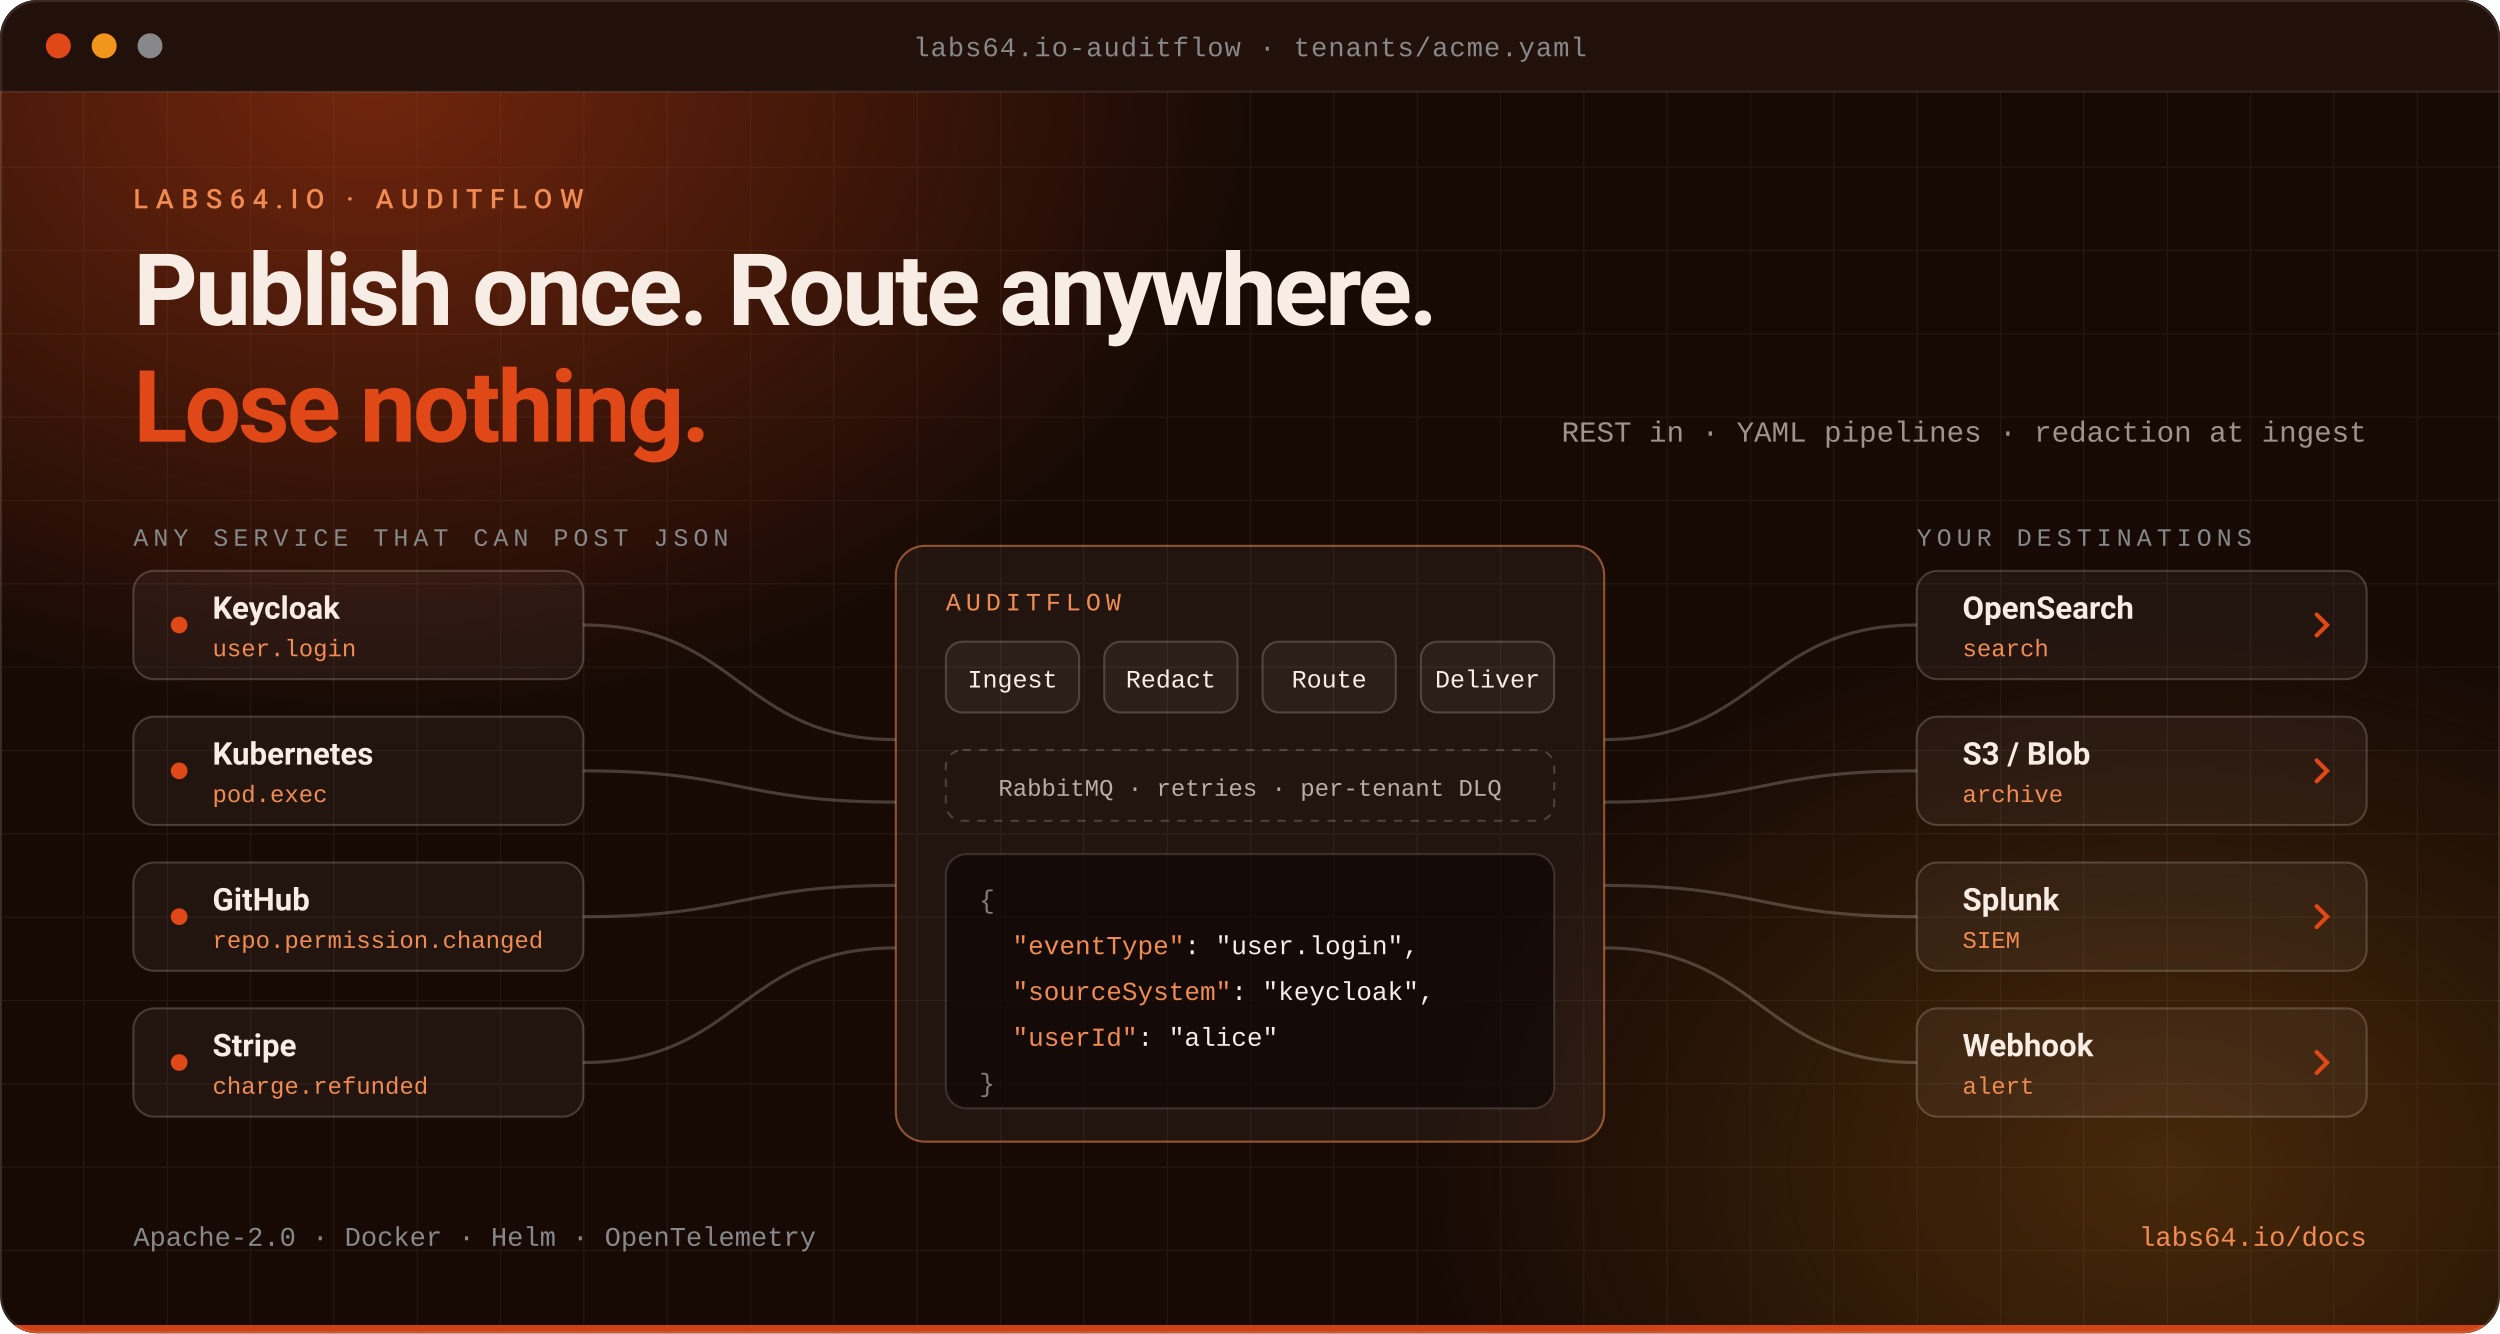
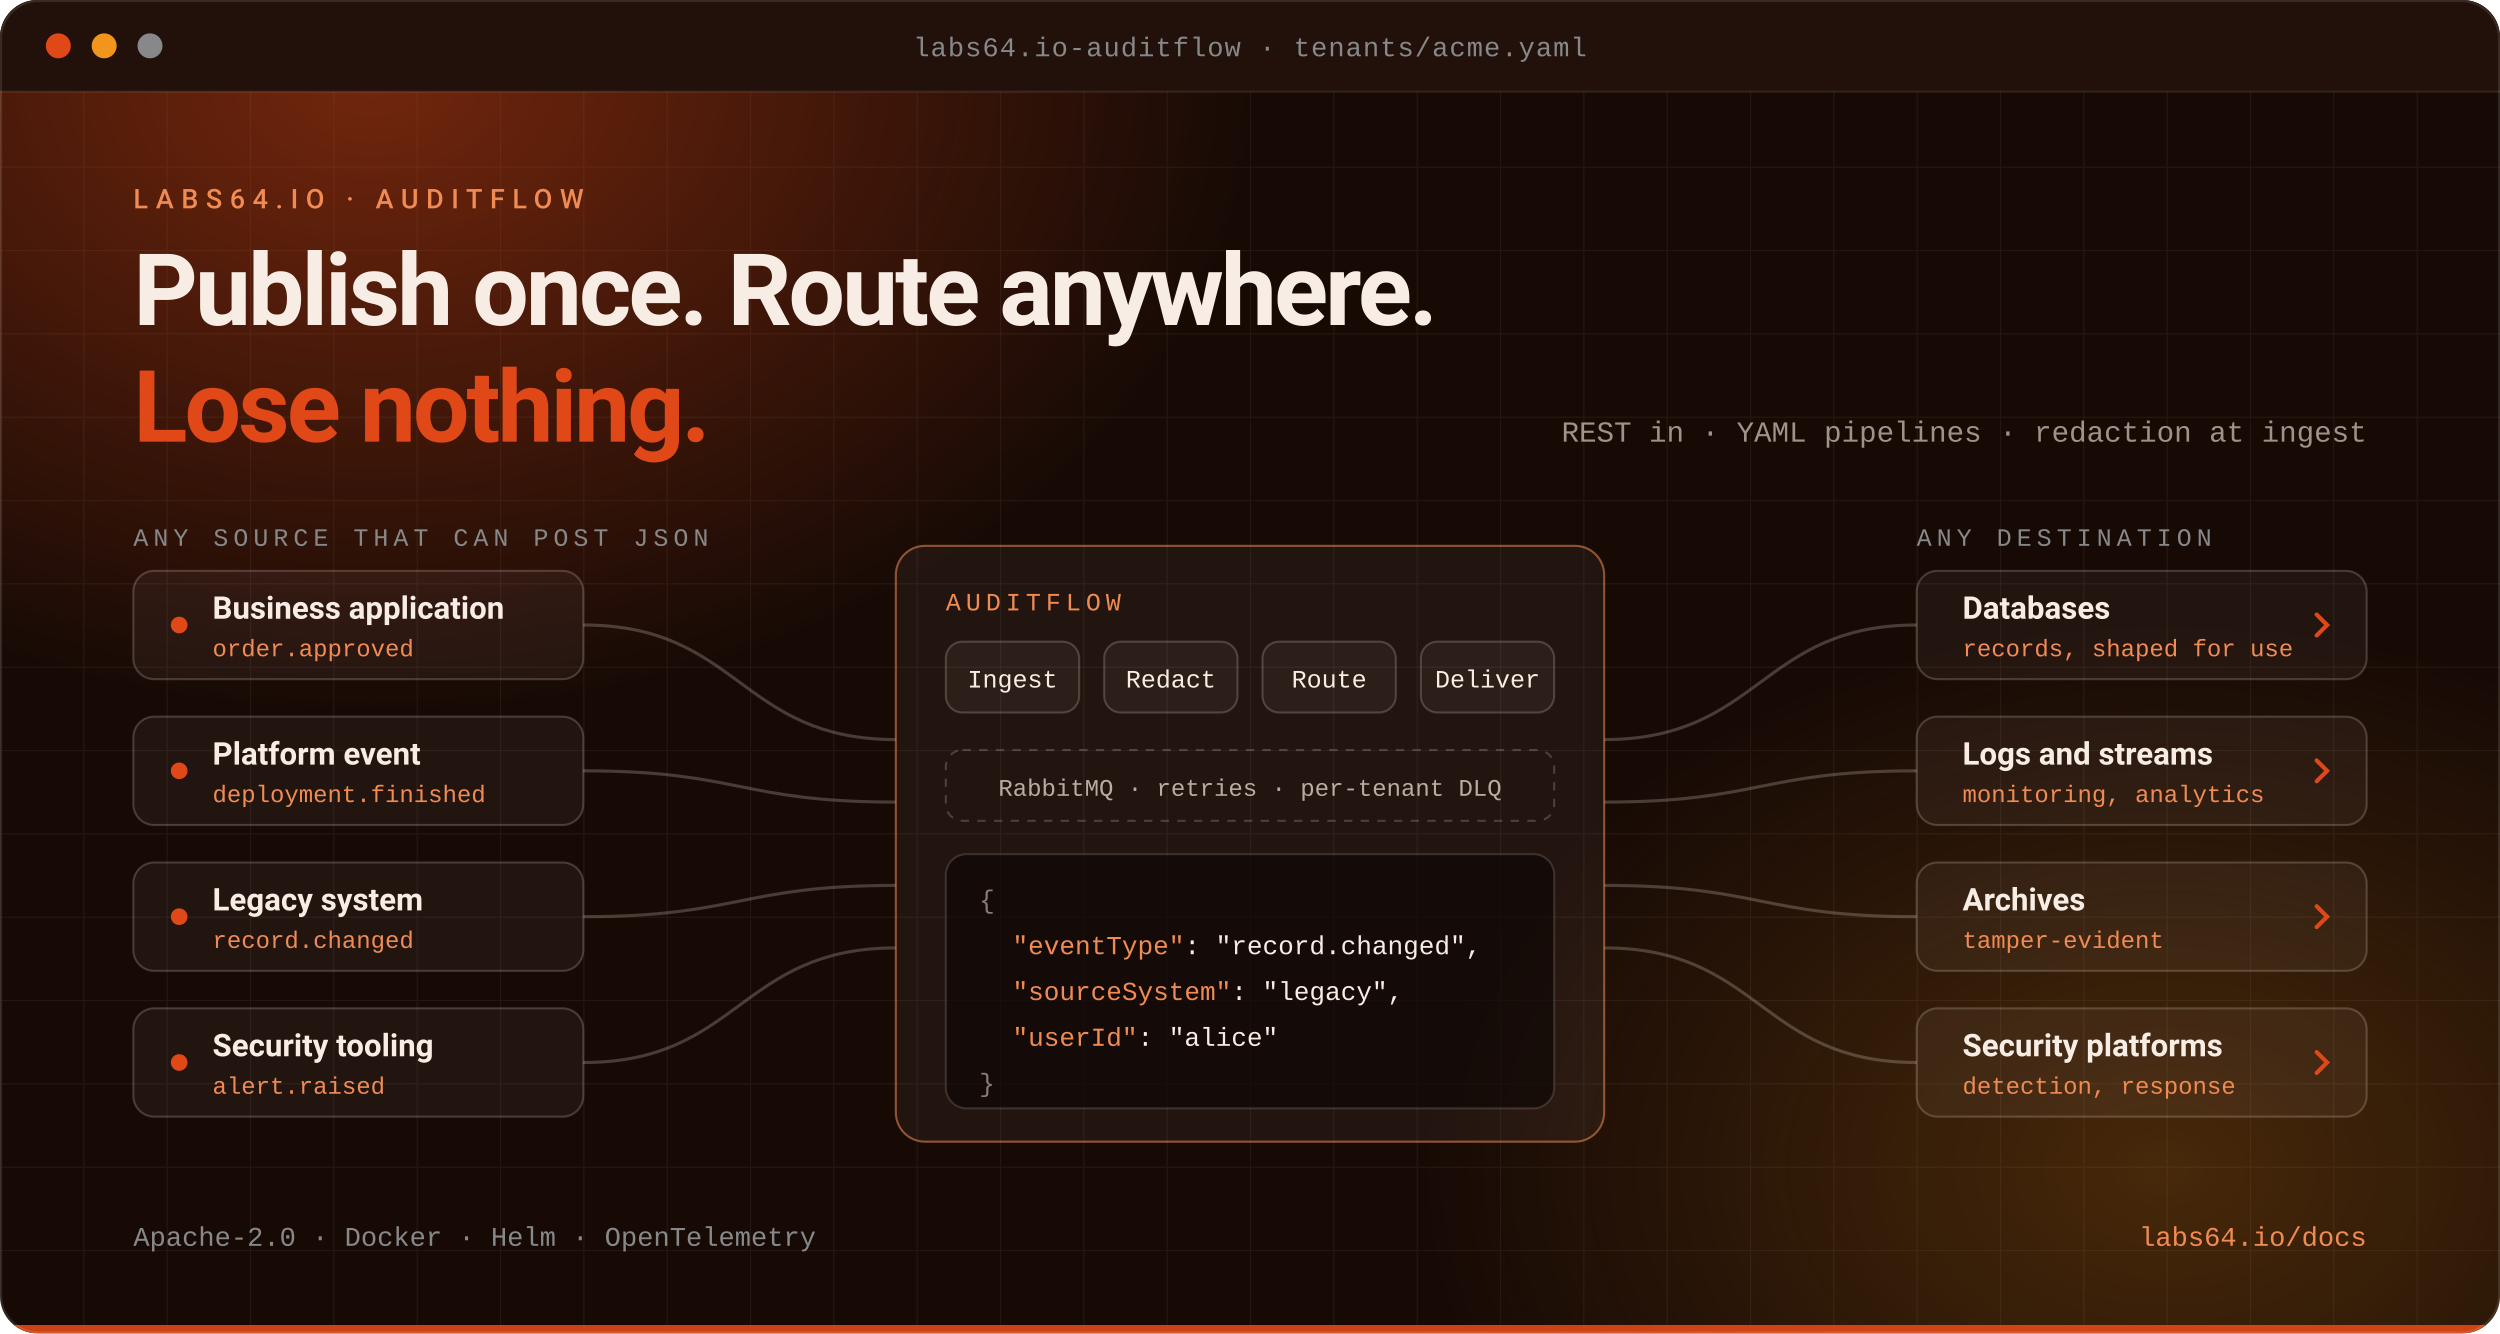
<svg xmlns="http://www.w3.org/2000/svg" viewBox="0 0 1200 640" width="1200" height="640" role="img" aria-labelledby="t d">
  <defs>
    <radialGradient id="g1" cx="0.5" cy="0.5" r="0.5">
      <stop offset="0" stop-color="#E14817" stop-opacity=".45" />
      <stop offset="1" stop-color="#E14817" stop-opacity="0" />
    </radialGradient>
    <radialGradient id="g2" cx="0.5" cy="0.5" r="0.5">
      <stop offset="0" stop-color="#F2951C" stop-opacity=".22" />
      <stop offset="1" stop-color="#F2951C" stop-opacity="0" />
    </radialGradient>
    <pattern id="grid" width="40" height="40" patternUnits="userSpaceOnUse">
      <path d="M40 0H0V40" fill="none" stroke="#F8EDE5" stroke-opacity=".06" />
    </pattern>
    <filter id="glow" x="-200%" y="-200%" width="500%" height="500%">
      <feGaussianBlur stdDeviation="3" result="b" />
      <feMerge>
        <feMergeNode in="b" />
        <feMergeNode in="SourceGraphic" />
      </feMerge>
    </filter>
    <clipPath id="win">
      <rect width="1200" height="640" rx="18" />
    </clipPath>
    <path id="pi0" d="M280,300 C355,300 355,355 430,355" />
    <path id="pi1" d="M280,370 C355,370 355,385 430,385" />
    <path id="pi2" d="M280,440 C355,440 355,425 430,425" />
    <path id="pi3" d="M280,510 C355,510 355,455 430,455" />
    <path id="po0" d="M770,355 C845,355 845,300 920,300" />
    <path id="po1" d="M770,385 C845,385 845,370 920,370" />
    <path id="po2" d="M770,425 C845,425 845,440 920,440" />
    <path id="po3" d="M770,455 C845,455 845,510 920,510" />
    <style>
    .sans{font-family:Roboto,-apple-system,'Segoe UI',Helvetica,Arial,sans-serif}
    .mono{font-family:ui-monospace,SFMono-Regular,Menlo,Consolas,'Liberation Mono',monospace}
    @media (prefers-reduced-motion: reduce){ animate, animateMotion{display:none} }
  </style>
  </defs>
  <g clip-path="url(#win)">
    <rect width="1200" height="640" fill="#170A05" />
    <rect width="1200" height="640" fill="url(#grid)" />
    <ellipse cx="180" cy="40" rx="420" ry="300" fill="url(#g1)" />
    <ellipse cx="1040" cy="560" rx="360" ry="260" fill="url(#g2)" />
    <rect width="1200" height="44" fill="#22100A" />
    <line x1="0" y1="44" x2="1200" y2="44" stroke="#F8EDE5" stroke-opacity=".1" />
    <circle cx="28" cy="22" r="6" fill="#E14817" />
    <circle cx="50" cy="22" r="6" fill="#F2951C" />
    <circle cx="72" cy="22" r="6" fill="#87888A" />
    <text x="600" y="27" text-anchor="middle" class="mono" font-size="13" fill="#87888A" letter-spacing=".5">labs64.io-auditflow · tenants/acme.yaml</text>
    <text x="64" y="100" class="sans" font-size="13" font-weight="500" letter-spacing="3.6" fill="#F08B53">LABS64.IO  ·  AUDITFLOW</text>
    <text x="64" y="156" class="sans" font-size="48" font-weight="700" letter-spacing="-1.4" fill="#F8EDE5">Publish once. Route anywhere.</text>
    <text x="64" y="212" class="sans" font-size="48" font-weight="700" letter-spacing="-1.4" fill="#E14817">Lose nothing.</text>
    <text x="1136" y="212" text-anchor="end" class="mono" font-size="14" fill="#F8EDE5" fill-opacity=".6">REST in  ·  YAML pipelines  ·  redaction at ingest</text>
    <use href="#pi0" fill="none" stroke="#F8EDE5" stroke-opacity=".22" stroke-width="1.5" />
    <use href="#pi1" fill="none" stroke="#F8EDE5" stroke-opacity=".22" stroke-width="1.5" />
    <use href="#pi2" fill="none" stroke="#F8EDE5" stroke-opacity=".22" stroke-width="1.5" />
    <use href="#pi3" fill="none" stroke="#F8EDE5" stroke-opacity=".22" stroke-width="1.5" />
    <use href="#po0" fill="none" stroke="#F8EDE5" stroke-opacity=".22" stroke-width="1.5" />
    <use href="#po1" fill="none" stroke="#F8EDE5" stroke-opacity=".22" stroke-width="1.5" />
    <use href="#po2" fill="none" stroke="#F8EDE5" stroke-opacity=".22" stroke-width="1.5" />
    <use href="#po3" fill="none" stroke="#F8EDE5" stroke-opacity=".22" stroke-width="1.5" />
-     <text x="64" y="262" class="mono" font-size="12" letter-spacing="2.4" fill="#87888A">ANY SERVICE THAT CAN POST JSON</text>
+     <text x="64" y="262" class="mono" font-size="12" letter-spacing="2.4" fill="#87888A">ANY SOURCE THAT CAN POST JSON</text>
    <rect x="64" y="274" width="216" height="52" rx="10" fill="#F8EDE5" fill-opacity=".05" stroke="#F8EDE5" stroke-opacity=".2" />
    <circle cx="86" cy="300" r="4" fill="#E14817" />
-     <text x="102" y="297" class="sans" font-size="15" font-weight="700" fill="#F8EDE5">Keycloak</text>
-     <text x="102" y="315" class="mono" font-size="11.5" fill="#F08B53">user.login</text>
+     <text x="102" y="297" class="sans" font-size="15" font-weight="700" fill="#F8EDE5">Business application</text>
+     <text x="102" y="315" class="mono" font-size="11.5" fill="#F08B53">order.approved</text>
    <rect x="64" y="274" width="216" height="52" rx="10" fill="none" stroke="#E14817" stroke-width="2" opacity="0">
      <animate attributeName="opacity" dur="6.0s" begin="0.0s" repeatCount="indefinite" values="0;1;0;0" keyTimes="0;0.05;0.15;1" />
    </rect>
    <rect x="64" y="344" width="216" height="52" rx="10" fill="#F8EDE5" fill-opacity=".05" stroke="#F8EDE5" stroke-opacity=".2" />
    <circle cx="86" cy="370" r="4" fill="#E14817" />
-     <text x="102" y="367" class="sans" font-size="15" font-weight="700" fill="#F8EDE5">Kubernetes</text>
-     <text x="102" y="385" class="mono" font-size="11.5" fill="#F08B53">pod.exec</text>
+     <text x="102" y="367" class="sans" font-size="15" font-weight="700" fill="#F8EDE5">Platform event</text>
+     <text x="102" y="385" class="mono" font-size="11.5" fill="#F08B53">deployment.finished</text>
    <rect x="64" y="344" width="216" height="52" rx="10" fill="none" stroke="#E14817" stroke-width="2" opacity="0">
      <animate attributeName="opacity" dur="6.0s" begin="0.3s" repeatCount="indefinite" values="0;1;0;0" keyTimes="0;0.05;0.15;1" />
    </rect>
    <rect x="64" y="414" width="216" height="52" rx="10" fill="#F8EDE5" fill-opacity=".05" stroke="#F8EDE5" stroke-opacity=".2" />
    <circle cx="86" cy="440" r="4" fill="#E14817" />
-     <text x="102" y="437" class="sans" font-size="15" font-weight="700" fill="#F8EDE5">GitHub</text>
-     <text x="102" y="455" class="mono" font-size="11.5" fill="#F08B53">repo.permission.changed</text>
+     <text x="102" y="437" class="sans" font-size="15" font-weight="700" fill="#F8EDE5">Legacy system</text>
+     <text x="102" y="455" class="mono" font-size="11.5" fill="#F08B53">record.changed</text>
    <rect x="64" y="414" width="216" height="52" rx="10" fill="none" stroke="#E14817" stroke-width="2" opacity="0">
      <animate attributeName="opacity" dur="6.0s" begin="0.6s" repeatCount="indefinite" values="0;1;0;0" keyTimes="0;0.05;0.15;1" />
    </rect>
    <rect x="64" y="484" width="216" height="52" rx="10" fill="#F8EDE5" fill-opacity=".05" stroke="#F8EDE5" stroke-opacity=".2" />
    <circle cx="86" cy="510" r="4" fill="#E14817" />
-     <text x="102" y="507" class="sans" font-size="15" font-weight="700" fill="#F8EDE5">Stripe</text>
-     <text x="102" y="525" class="mono" font-size="11.5" fill="#F08B53">charge.refunded</text>
+     <text x="102" y="507" class="sans" font-size="15" font-weight="700" fill="#F8EDE5">Security tooling</text>
+     <text x="102" y="525" class="mono" font-size="11.5" fill="#F08B53">alert.raised</text>
    <rect x="64" y="484" width="216" height="52" rx="10" fill="none" stroke="#E14817" stroke-width="2" opacity="0">
      <animate attributeName="opacity" dur="6.0s" begin="0.9s" repeatCount="indefinite" values="0;1;0;0" keyTimes="0;0.05;0.15;1" />
    </rect>
    <rect x="430" y="262" width="340" height="286" rx="14" fill="#F8EDE5" fill-opacity=".05" stroke="#F08B53" stroke-opacity=".55" />
    <text x="454" y="293" class="mono" font-size="12" letter-spacing="2.4" fill="#F08B53">AUDITFLOW</text>
    <rect x="454" y="308" width="64" height="34" rx="8" fill="#F8EDE5" fill-opacity=".05" stroke="#F8EDE5" stroke-opacity=".2" />
    <rect x="454" y="308" width="64" height="34" rx="8" fill="#E14817" opacity="0">
      <animate attributeName="opacity" dur="6.0s" repeatCount="indefinite" values="0;0;1;1;0;0" keyTimes="0;0.192;0.217;0.317;0.342;1" />
    </rect>
    <text x="486" y="330" text-anchor="middle" class="mono" font-size="12" font-weight="500" fill="#F8EDE5">Ingest</text>
    <rect x="530" y="308" width="64" height="34" rx="8" fill="#F8EDE5" fill-opacity=".05" stroke="#F8EDE5" stroke-opacity=".2" />
    <rect x="530" y="308" width="64" height="34" rx="8" fill="#E14817" opacity="0">
      <animate attributeName="opacity" dur="6.0s" repeatCount="indefinite" values="0;0;1;1;0;0" keyTimes="0;0.308;0.333;0.433;0.458;1" />
    </rect>
    <text x="562" y="330" text-anchor="middle" class="mono" font-size="12" font-weight="500" fill="#F8EDE5">Redact</text>
    <rect x="606" y="308" width="64" height="34" rx="8" fill="#F8EDE5" fill-opacity=".05" stroke="#F8EDE5" stroke-opacity=".2" />
    <rect x="606" y="308" width="64" height="34" rx="8" fill="#E14817" opacity="0">
      <animate attributeName="opacity" dur="6.0s" repeatCount="indefinite" values="0;0;1;1;0;0" keyTimes="0;0.425;0.45;0.55;0.575;1" />
    </rect>
    <text x="638" y="330" text-anchor="middle" class="mono" font-size="12" font-weight="500" fill="#F8EDE5">Route</text>
    <rect x="682" y="308" width="64" height="34" rx="8" fill="#F8EDE5" fill-opacity=".05" stroke="#F8EDE5" stroke-opacity=".2" />
    <rect x="682" y="308" width="64" height="34" rx="8" fill="#E14817" opacity="0">
      <animate attributeName="opacity" dur="6.0s" repeatCount="indefinite" values="0;0;1;1;0;0" keyTimes="0;0.542;0.567;0.667;0.692;1" />
    </rect>
    <text x="714" y="330" text-anchor="middle" class="mono" font-size="12" font-weight="500" fill="#F8EDE5">Deliver</text>
    <rect x="454" y="360" width="292" height="34" rx="8" fill="none" stroke="#F8EDE5" stroke-opacity=".2" stroke-dasharray="4 4" />
    <text x="600" y="382" text-anchor="middle" class="mono" font-size="11.5" fill="#F8EDE5" fill-opacity=".7">RabbitMQ · retries · per-tenant DLQ</text>
    <rect x="454" y="410" width="292" height="122" rx="10" fill="#0A0402" fill-opacity=".6" stroke="#F8EDE5" stroke-opacity=".15" />
    <g class="mono" font-size="12.5" fill="#F8EDE5">
      <text x="470" y="436" fill-opacity=".5">{</text>
      <text x="486" y="458">
-         <tspan fill="#F08B53">"eventType"</tspan>: "user.login",</text>
+         <tspan fill="#F08B53">"eventType"</tspan>: "record.changed",</text>
      <text x="486" y="480">
-         <tspan fill="#F08B53">"sourceSystem"</tspan>: "keycloak",</text>
+         <tspan fill="#F08B53">"sourceSystem"</tspan>: "legacy",</text>
      <g>
        <text x="486" y="502">
          <tspan fill="#F08B53">"userId"</tspan>: "alice"</text>
        <animate attributeName="opacity" dur="6.0s" repeatCount="indefinite" values="1;1;0;0;1;1" keyTimes="0;0.308;0.333;0.933;0.983;1" />
      </g>
      <g opacity="0">
        <text x="486" y="502">
          <tspan fill="#F08B53">"userId"</tspan>: <tspan fill="#E14817" font-weight="700">"••••••"</tspan>
        </text>
        <animate attributeName="opacity" dur="6.0s" repeatCount="indefinite" values="0;0;1;1;0;0" keyTimes="0;0.308;0.333;0.933;0.983;1" />
      </g>
      <text x="470" y="524" fill-opacity=".5">}</text>
    </g>
-     <text x="920" y="262" class="mono" font-size="12" letter-spacing="2.4" fill="#87888A">YOUR DESTINATIONS</text>
+     <text x="920" y="262" class="mono" font-size="12" letter-spacing="2.4" fill="#87888A">ANY DESTINATION</text>
    <rect x="920" y="274" width="216" height="52" rx="10" fill="#F8EDE5" fill-opacity=".05" stroke="#F8EDE5" stroke-opacity=".2" />
-     <text x="942" y="297" class="sans" font-size="15" font-weight="700" fill="#F8EDE5">OpenSearch</text>
-     <text x="942" y="315" class="mono" font-size="11.5" fill="#F08B53">search</text>
+     <text x="942" y="297" class="sans" font-size="15" font-weight="700" fill="#F8EDE5">Databases</text>
+     <text x="942" y="315" class="mono" font-size="11.5" fill="#F08B53">records, shaped for use</text>
    <path d="M1112,295 l5,5 l-5,5" fill="none" stroke="#E14817" stroke-width="2" stroke-linecap="round" />
    <rect x="920" y="274" width="216" height="52" rx="10" fill="none" stroke="#E14817" stroke-width="2" opacity="0">
      <animate attributeName="opacity" dur="6.0s" begin="4.4s" repeatCount="indefinite" values="0;1;0;0" keyTimes="0;0.05;0.15;1" />
    </rect>
    <rect x="920" y="344" width="216" height="52" rx="10" fill="#F8EDE5" fill-opacity=".05" stroke="#F8EDE5" stroke-opacity=".2" />
-     <text x="942" y="367" class="sans" font-size="15" font-weight="700" fill="#F8EDE5">S3 / Blob</text>
-     <text x="942" y="385" class="mono" font-size="11.5" fill="#F08B53">archive</text>
+     <text x="942" y="367" class="sans" font-size="15" font-weight="700" fill="#F8EDE5">Logs and streams</text>
+     <text x="942" y="385" class="mono" font-size="11.5" fill="#F08B53">monitoring, analytics</text>
    <path d="M1112,365 l5,5 l-5,5" fill="none" stroke="#E14817" stroke-width="2" stroke-linecap="round" />
    <rect x="920" y="344" width="216" height="52" rx="10" fill="none" stroke="#E14817" stroke-width="2" opacity="0">
      <animate attributeName="opacity" dur="6.0s" begin="4.6s" repeatCount="indefinite" values="0;1;0;0" keyTimes="0;0.05;0.15;1" />
    </rect>
    <rect x="920" y="414" width="216" height="52" rx="10" fill="#F8EDE5" fill-opacity=".05" stroke="#F8EDE5" stroke-opacity=".2" />
-     <text x="942" y="437" class="sans" font-size="15" font-weight="700" fill="#F8EDE5">Splunk</text>
-     <text x="942" y="455" class="mono" font-size="11.5" fill="#F08B53">SIEM</text>
+     <text x="942" y="437" class="sans" font-size="15" font-weight="700" fill="#F8EDE5">Archives</text>
+     <text x="942" y="455" class="mono" font-size="11.5" fill="#F08B53">tamper-evident</text>
    <path d="M1112,435 l5,5 l-5,5" fill="none" stroke="#E14817" stroke-width="2" stroke-linecap="round" />
    <rect x="920" y="414" width="216" height="52" rx="10" fill="none" stroke="#E14817" stroke-width="2" opacity="0">
      <animate attributeName="opacity" dur="6.0s" begin="4.8s" repeatCount="indefinite" values="0;1;0;0" keyTimes="0;0.05;0.15;1" />
    </rect>
    <rect x="920" y="484" width="216" height="52" rx="10" fill="#F8EDE5" fill-opacity=".05" stroke="#F8EDE5" stroke-opacity=".2" />
-     <text x="942" y="507" class="sans" font-size="15" font-weight="700" fill="#F8EDE5">Webhook</text>
-     <text x="942" y="525" class="mono" font-size="11.5" fill="#F08B53">alert</text>
+     <text x="942" y="507" class="sans" font-size="15" font-weight="700" fill="#F8EDE5">Security platforms</text>
+     <text x="942" y="525" class="mono" font-size="11.5" fill="#F08B53">detection, response</text>
    <path d="M1112,505 l5,5 l-5,5" fill="none" stroke="#E14817" stroke-width="2" stroke-linecap="round" />
    <rect x="920" y="484" width="216" height="52" rx="10" fill="none" stroke="#E14817" stroke-width="2" opacity="0">
      <animate attributeName="opacity" dur="6.0s" begin="5.0s" repeatCount="indefinite" values="0;1;0;0" keyTimes="0;0.05;0.15;1" />
    </rect>
    <circle r="5" fill="#F8EDE5" opacity="0" filter="url(#glow)">
      <animateMotion dur="6.0s" begin="0.0s" repeatCount="indefinite" keyPoints="0;1;1" keyTimes="0;0.2;1" calcMode="linear">
        <mpath href="#pi0" />
      </animateMotion>
      <animate attributeName="opacity" dur="6.0s" begin="0.0s" repeatCount="indefinite" values="0;1;1;0;0" keyTimes="0;0.02;0.18;0.2;1" />
    </circle>
    <circle r="5" fill="#F8EDE5" opacity="0" filter="url(#glow)">
      <animateMotion dur="6.0s" begin="0.25s" repeatCount="indefinite" keyPoints="0;1;1" keyTimes="0;0.2;1" calcMode="linear">
        <mpath href="#pi1" />
      </animateMotion>
      <animate attributeName="opacity" dur="6.0s" begin="0.25s" repeatCount="indefinite" values="0;1;1;0;0" keyTimes="0;0.02;0.18;0.2;1" />
    </circle>
    <circle r="5" fill="#F8EDE5" opacity="0" filter="url(#glow)">
      <animateMotion dur="6.0s" begin="0.5s" repeatCount="indefinite" keyPoints="0;1;1" keyTimes="0;0.2;1" calcMode="linear">
        <mpath href="#pi2" />
      </animateMotion>
      <animate attributeName="opacity" dur="6.0s" begin="0.5s" repeatCount="indefinite" values="0;1;1;0;0" keyTimes="0;0.02;0.18;0.2;1" />
    </circle>
    <circle r="5" fill="#F8EDE5" opacity="0" filter="url(#glow)">
      <animateMotion dur="6.0s" begin="0.75s" repeatCount="indefinite" keyPoints="0;1;1" keyTimes="0;0.2;1" calcMode="linear">
        <mpath href="#pi3" />
      </animateMotion>
      <animate attributeName="opacity" dur="6.0s" begin="0.75s" repeatCount="indefinite" values="0;1;1;0;0" keyTimes="0;0.02;0.18;0.2;1" />
    </circle>
    <circle r="5" fill="#E14817" opacity="0" filter="url(#glow)">
      <animateMotion dur="6.0s" begin="3.2s" repeatCount="indefinite" keyPoints="0;1;1" keyTimes="0;0.2;1" calcMode="linear">
        <mpath href="#po0" />
      </animateMotion>
      <animate attributeName="opacity" dur="6.0s" begin="3.2s" repeatCount="indefinite" values="0;1;1;0;0" keyTimes="0;0.02;0.18;0.2;1" />
    </circle>
    <circle r="5" fill="#E14817" opacity="0" filter="url(#glow)">
      <animateMotion dur="6.0s" begin="3.4s" repeatCount="indefinite" keyPoints="0;1;1" keyTimes="0;0.2;1" calcMode="linear">
        <mpath href="#po1" />
      </animateMotion>
      <animate attributeName="opacity" dur="6.0s" begin="3.4s" repeatCount="indefinite" values="0;1;1;0;0" keyTimes="0;0.02;0.18;0.2;1" />
    </circle>
    <circle r="5" fill="#E14817" opacity="0" filter="url(#glow)">
      <animateMotion dur="6.0s" begin="3.6s" repeatCount="indefinite" keyPoints="0;1;1" keyTimes="0;0.2;1" calcMode="linear">
        <mpath href="#po2" />
      </animateMotion>
      <animate attributeName="opacity" dur="6.0s" begin="3.6s" repeatCount="indefinite" values="0;1;1;0;0" keyTimes="0;0.02;0.18;0.2;1" />
    </circle>
    <circle r="5" fill="#E14817" opacity="0" filter="url(#glow)">
      <animateMotion dur="6.0s" begin="3.8s" repeatCount="indefinite" keyPoints="0;1;1" keyTimes="0;0.2;1" calcMode="linear">
        <mpath href="#po3" />
      </animateMotion>
      <animate attributeName="opacity" dur="6.0s" begin="3.8s" repeatCount="indefinite" values="0;1;1;0;0" keyTimes="0;0.02;0.18;0.2;1" />
    </circle>
    <text x="64" y="598" class="mono" font-size="13" fill="#87888A">Apache-2.0 · Docker · Helm · OpenTelemetry</text>
    <text x="1136" y="598" text-anchor="end" class="mono" font-size="13" fill="#F08B53">labs64.io/docs</text>
    <rect x="0" y="636" width="1200" height="4" fill="#E14817" opacity=".9">
      <animate attributeName="width" dur="6.0s" repeatCount="indefinite" values="0;1200" calcMode="linear" />
    </rect>
  </g>
  <rect x=".5" y=".5" width="1199" height="639" rx="18" fill="none" stroke="#F8EDE5" stroke-opacity=".12" />
</svg>
